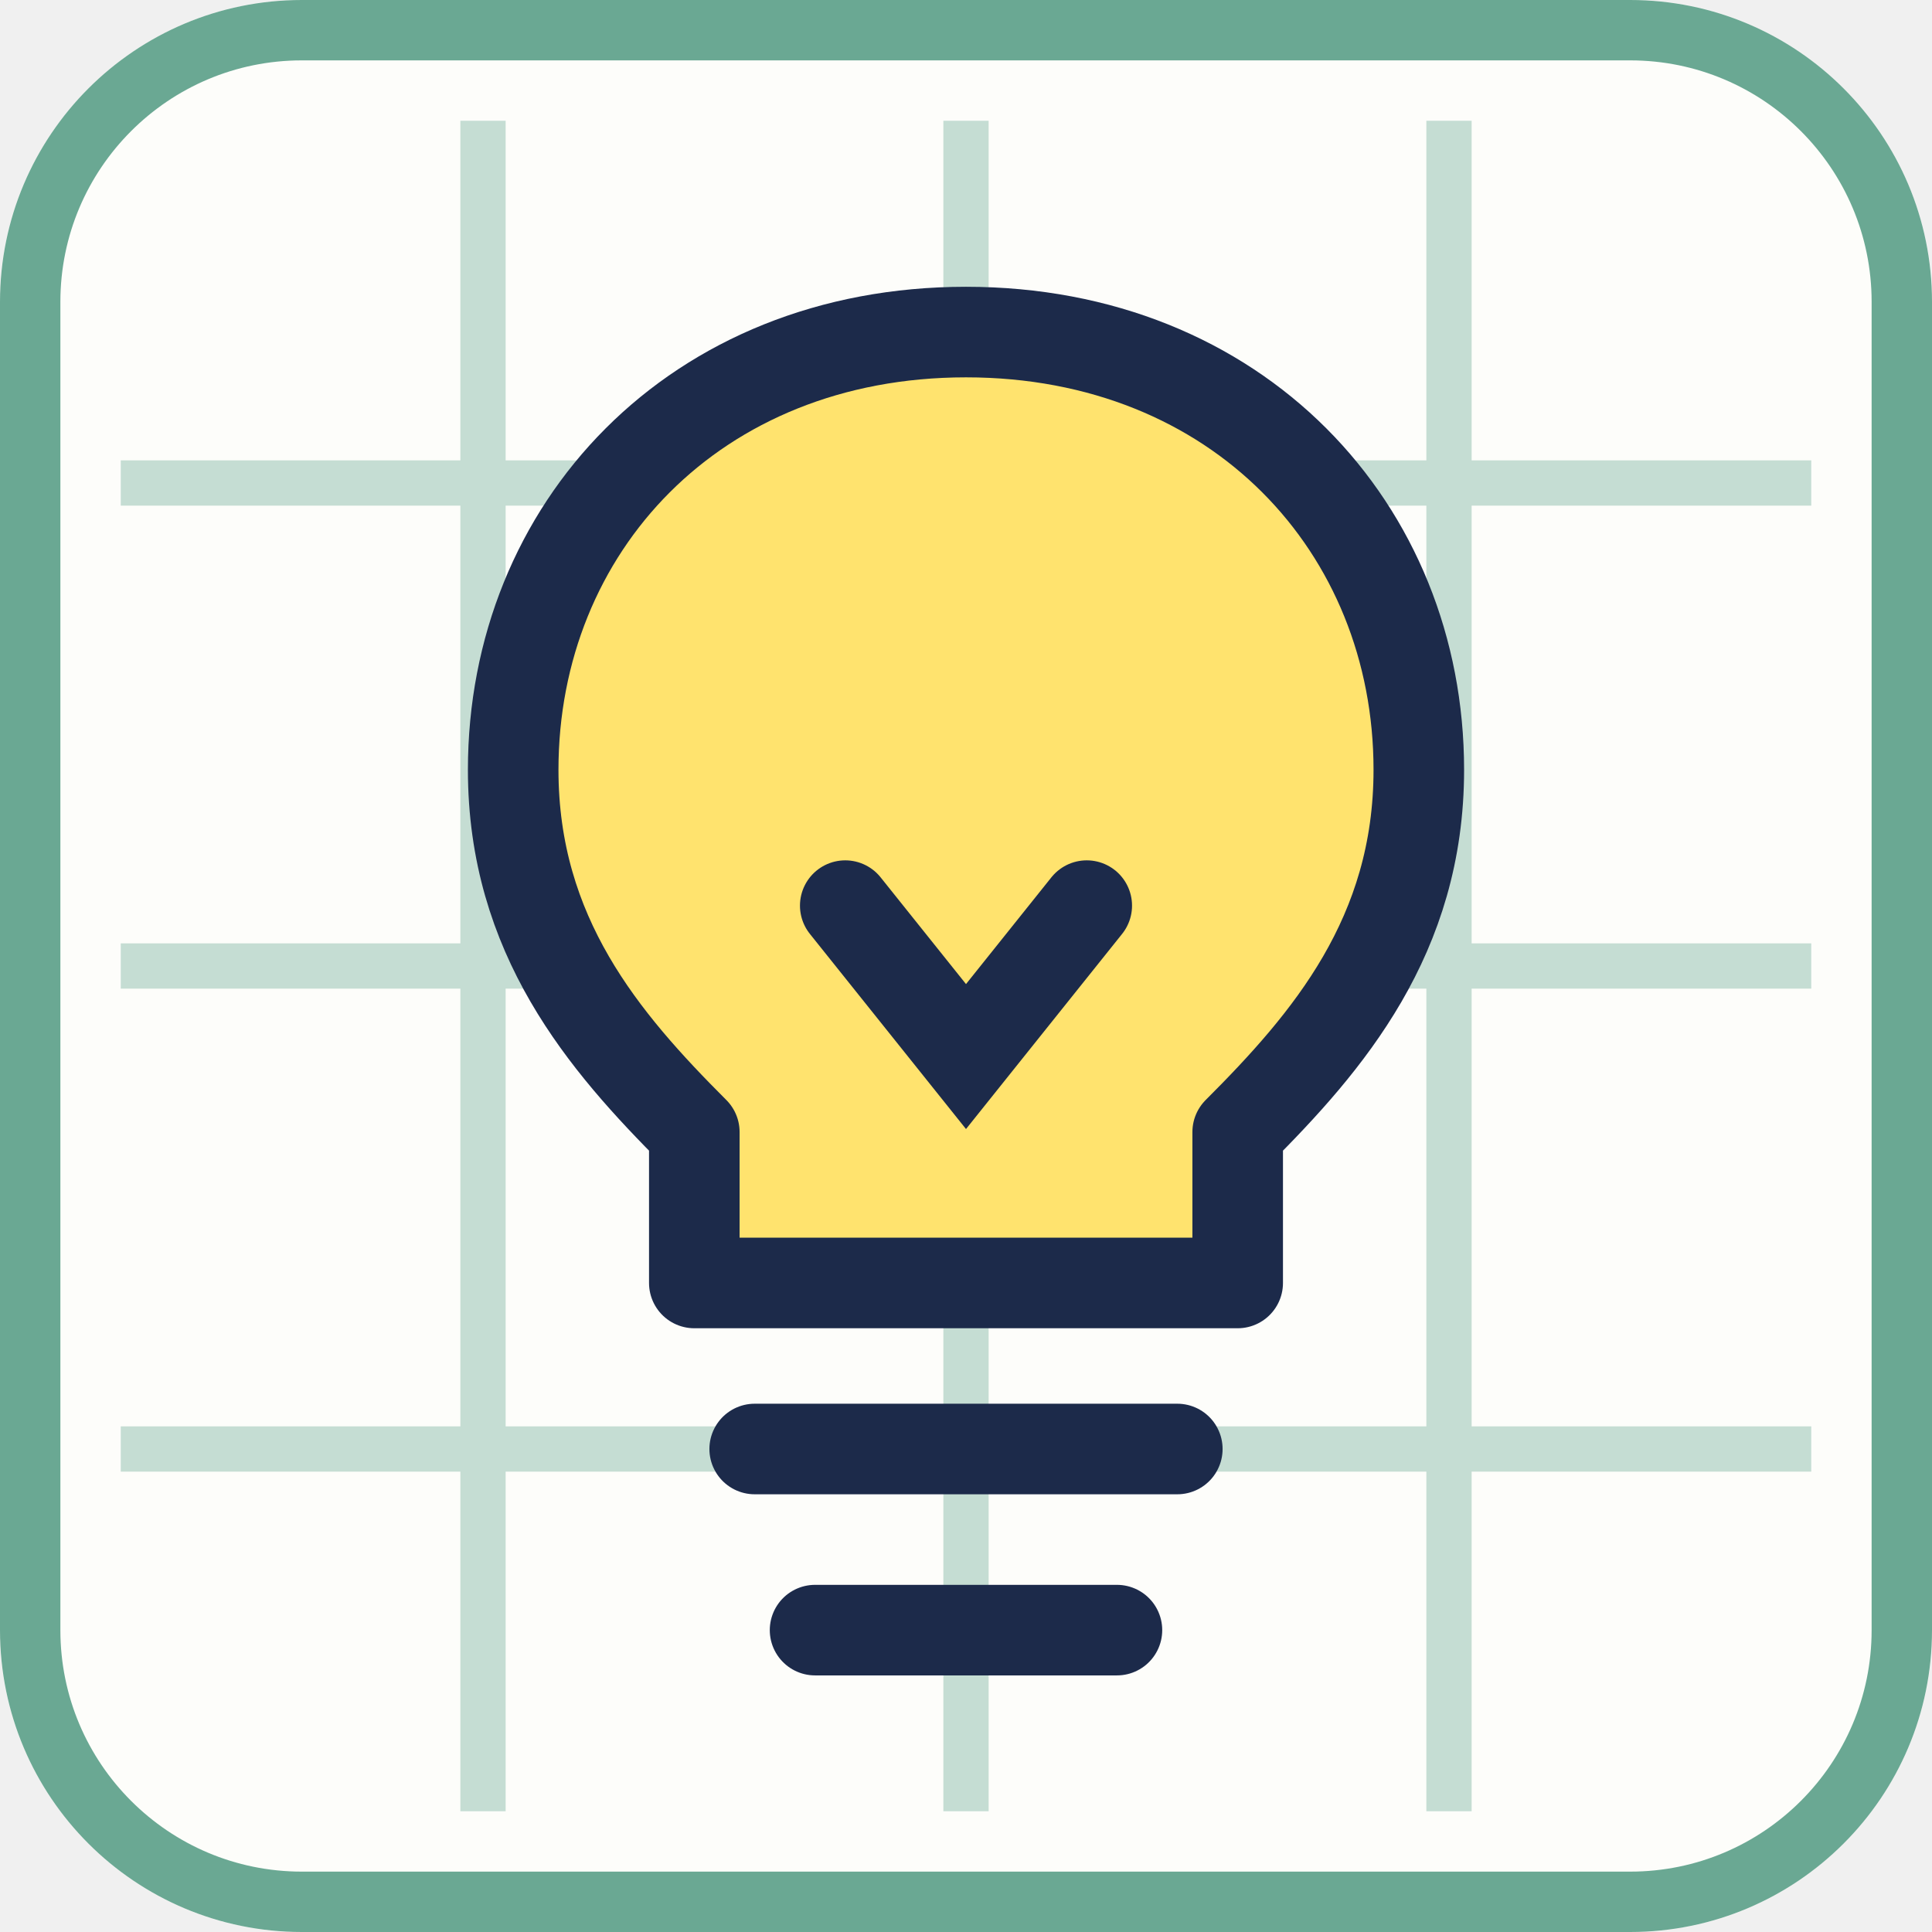
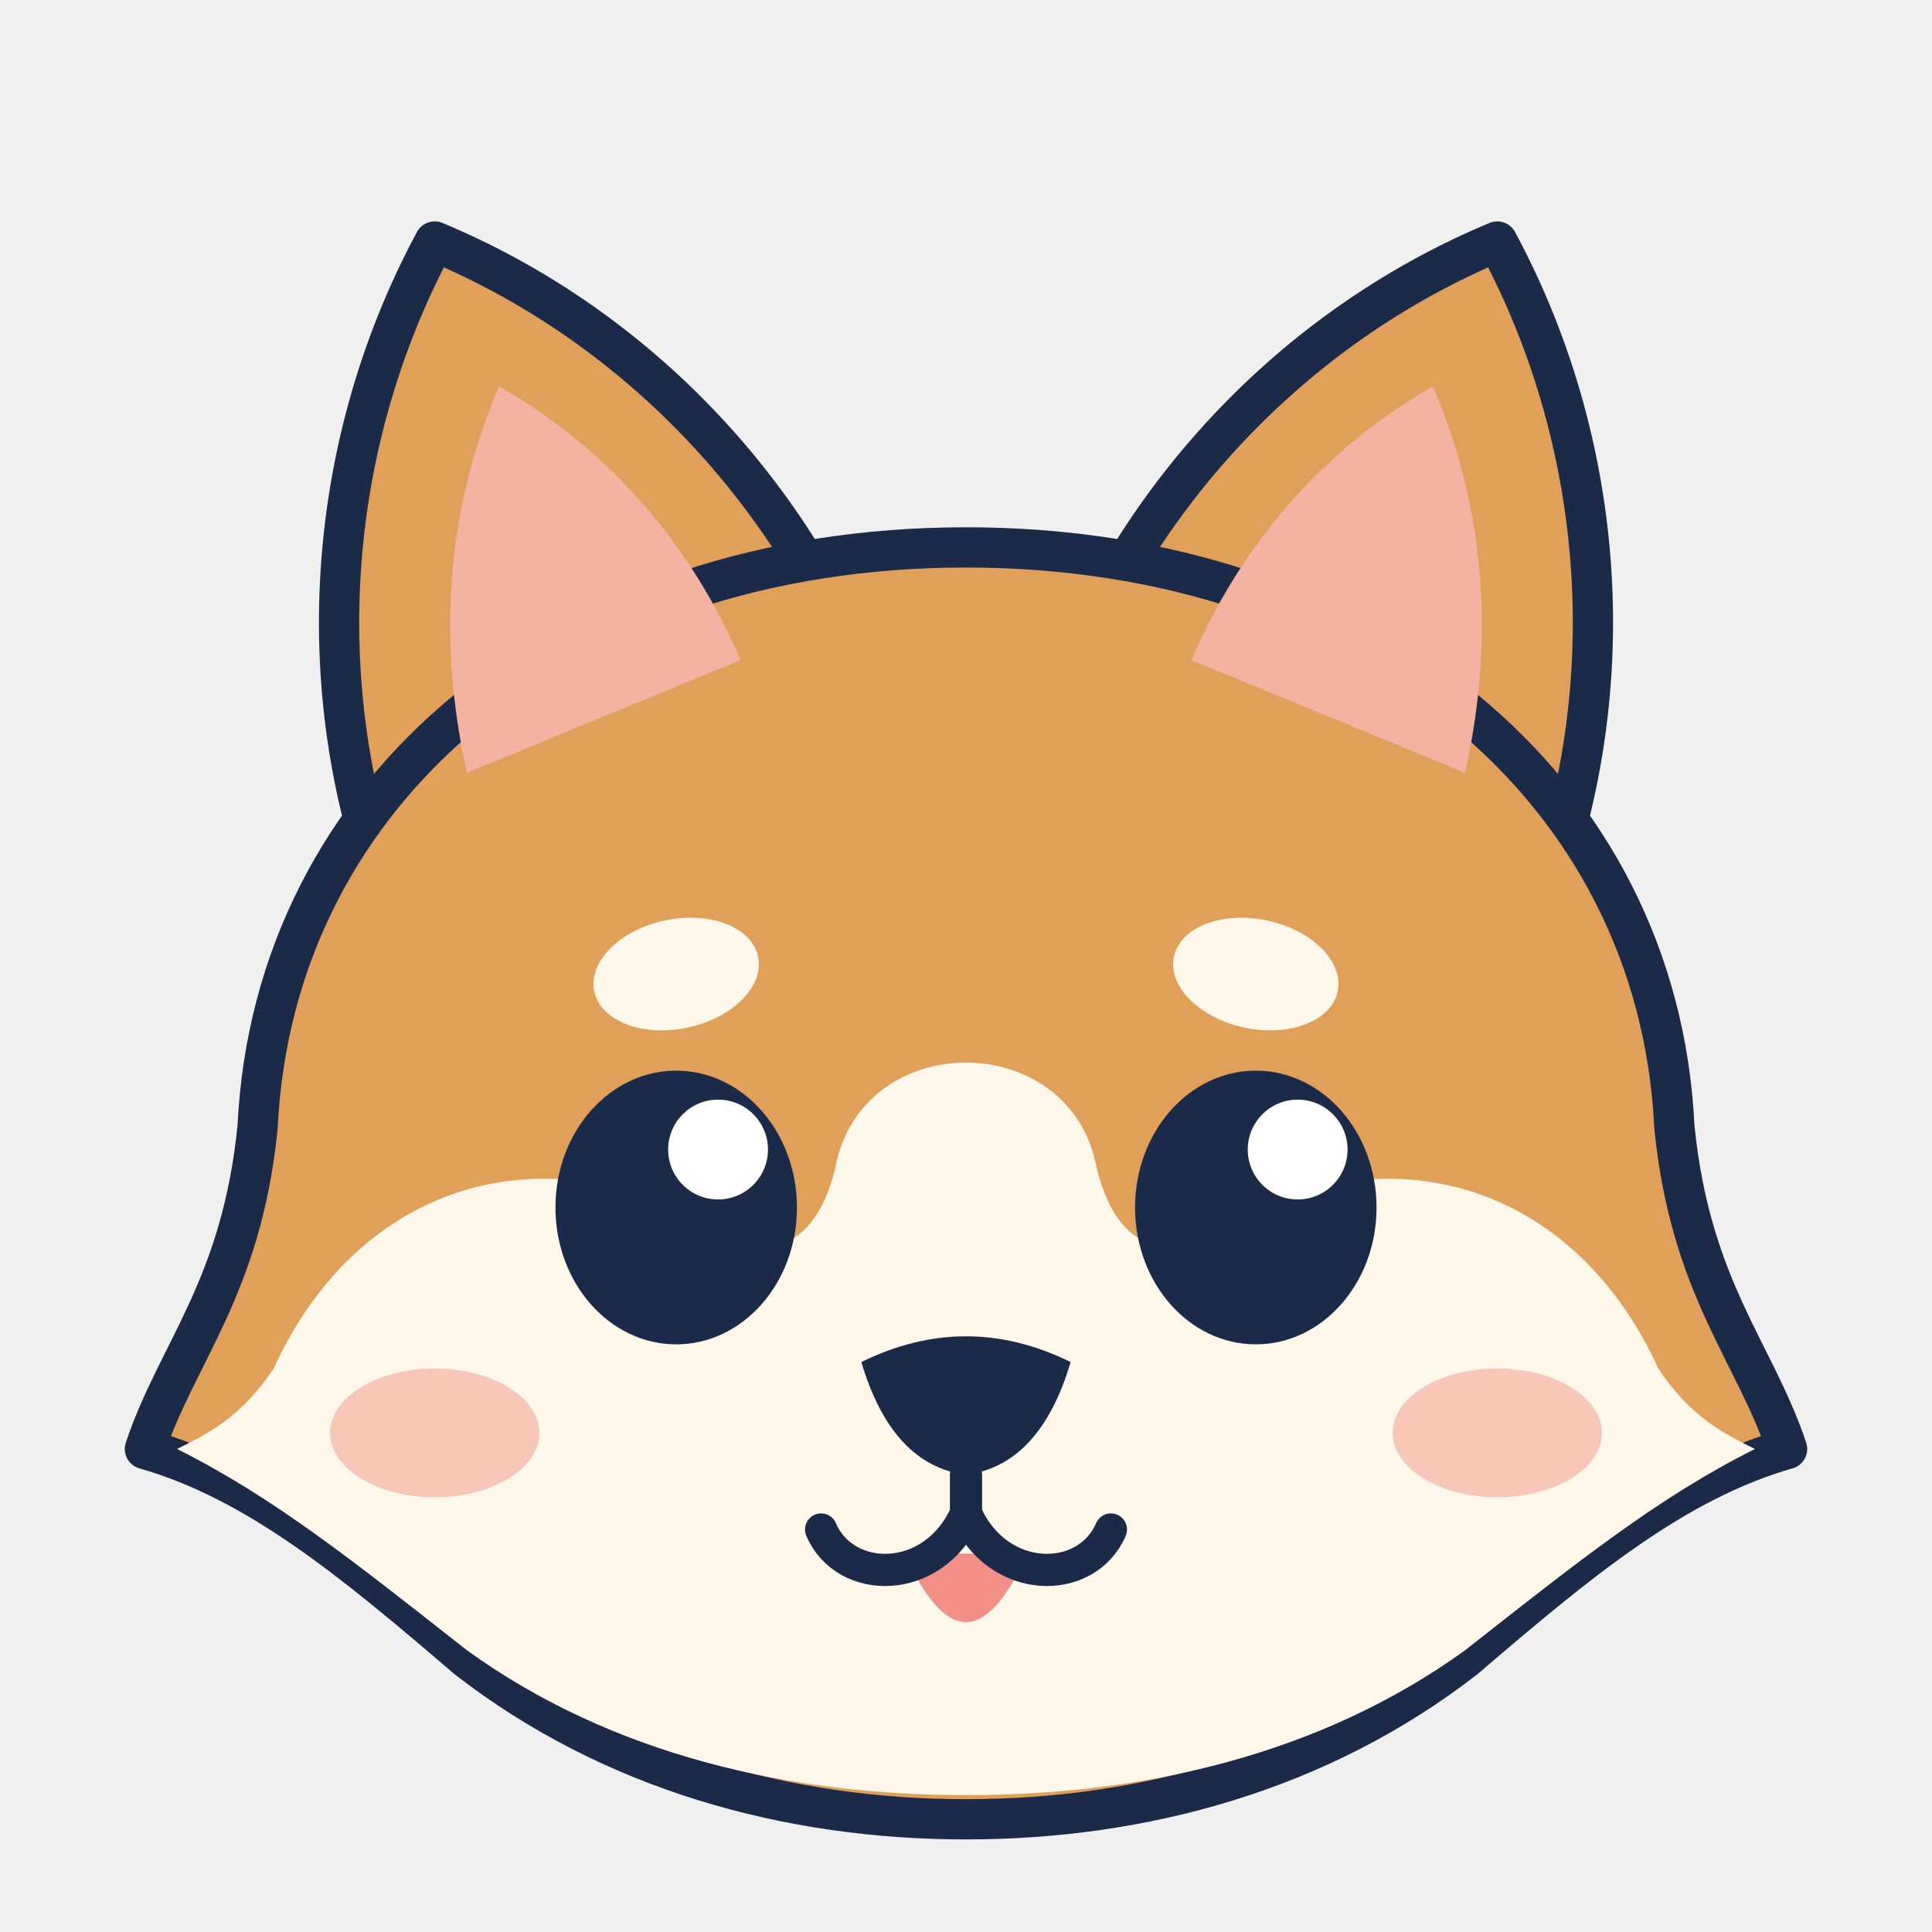
- <svg xmlns="http://www.w3.org/2000/svg" viewBox="0 0 64 64">
-   <rect width="64" height="64" rx="10" fill="#fdfdfa" />
-   <path stroke="#c5ddd3" stroke-width="1.5" d="M16 4v56M32 4v56M48 4v56M4 16h56M4 32h56M4 48h56" />
-   <rect x="1" y="1" width="62" height="62" rx="9" fill="none" stroke="#6aa893" stroke-width="2" />
-   <path fill="#ffe36e" stroke="#1c2a4a" stroke-width="3" stroke-linejoin="round" d="M32 11c-9 0-15 6.500-15 14.500 0 5.500 3 9 6 12v5h18v-5c3-3 6-6.500 6-12C47 17.500 41 11 32 11z" />
-   <path fill="none" stroke="#1c2a4a" stroke-width="3" stroke-linecap="round" d="M25 48h14M27 54h10M28 30l4 5 4-5" />
+ <svg xmlns="http://www.w3.org/2000/svg" viewBox="0 0 120 120">
+   <g transform="translate(0 6)">
+     <g stroke="#1c2a4a" stroke-width="2.5" stroke-linejoin="round" stroke-linecap="round">
+       <path fill="#e0a05a" d="M25 52C19 38 20 22 27 9C39 14 49 24 54 37ZM95 52C101 38 100 22 93 9C81 14 71 24 66 37Z" />
+       <path fill="#e0a05a" d="M60 28C35 28 17 43 16 64C15 74 11 78 9 84C16 86 22 91 29 97C38 104 49 107 60 107C71 107 82 104 91 97C98 91 104 86 111 84C109 78 105 74 104 64C103 43 85 28 60 28Z" />
+     </g>
+     <path fill="#f4b3a2" d="M29 42C27 33 28 25 31 18C38 22 43 28 46 35ZM91 42C93 33 92 25 89 18C82 22 77 28 74 35Z" />
+     <path fill="#fff8ea" d="M17 79C22 68 33 64 44 70C48 73 51 71 52 66C54 58 66 58 68 66C69 71 72 73 76 70C87 64 98 68 103 79C105 82 107 83 109 84C103 87 98 91 91 96.500C82 103 71 105.500 60 105.500C49 105.500 38 103 29 96.500C22 91 17 87 11 84C13 83 15 82 17 79Z" />
+     <ellipse fill="#fff8ea" cx="42" cy="54.500" rx="5.200" ry="3.400" transform="rotate(-12 42 54.500)" />
+     <ellipse fill="#fff8ea" cx="78" cy="54.500" rx="5.200" ry="3.400" transform="rotate(12 78 54.500)" />
+     <ellipse fill="#f4b3a2" cx="27" cy="83" rx="6.500" ry="4" opacity="0.7" />
+     <ellipse fill="#f4b3a2" cx="93" cy="83" rx="6.500" ry="4" opacity="0.7" />
+     <ellipse cx="42" cy="69" rx="7.500" ry="8.500" fill="#1c2a4a" />
+     <circle cx="44.600" cy="65.400" r="3.100" fill="#fff" />
+     <ellipse cx="78" cy="69" rx="7.500" ry="8.500" fill="#1c2a4a" />
+     <circle cx="80.600" cy="65.400" r="3.100" fill="#fff" />
+     <path fill="#f28f86" d="M56.200 90.500Q60 99 63.800 90.500Z" />
+     <path fill="#1c2a4a" d="M53.500 78.600Q60 75.400 66.500 78.600Q64.600 85 60 85.600Q55.400 85 53.500 78.600Z" />
+     <path fill="none" stroke="#1c2a4a" stroke-width="2" stroke-linecap="round" d="M60 85.600V88M60 88C58 92.500 52.500 92.500 51 89M60 88C62 92.500 67.500 92.500 69 89" />
+   </g>
</svg>
